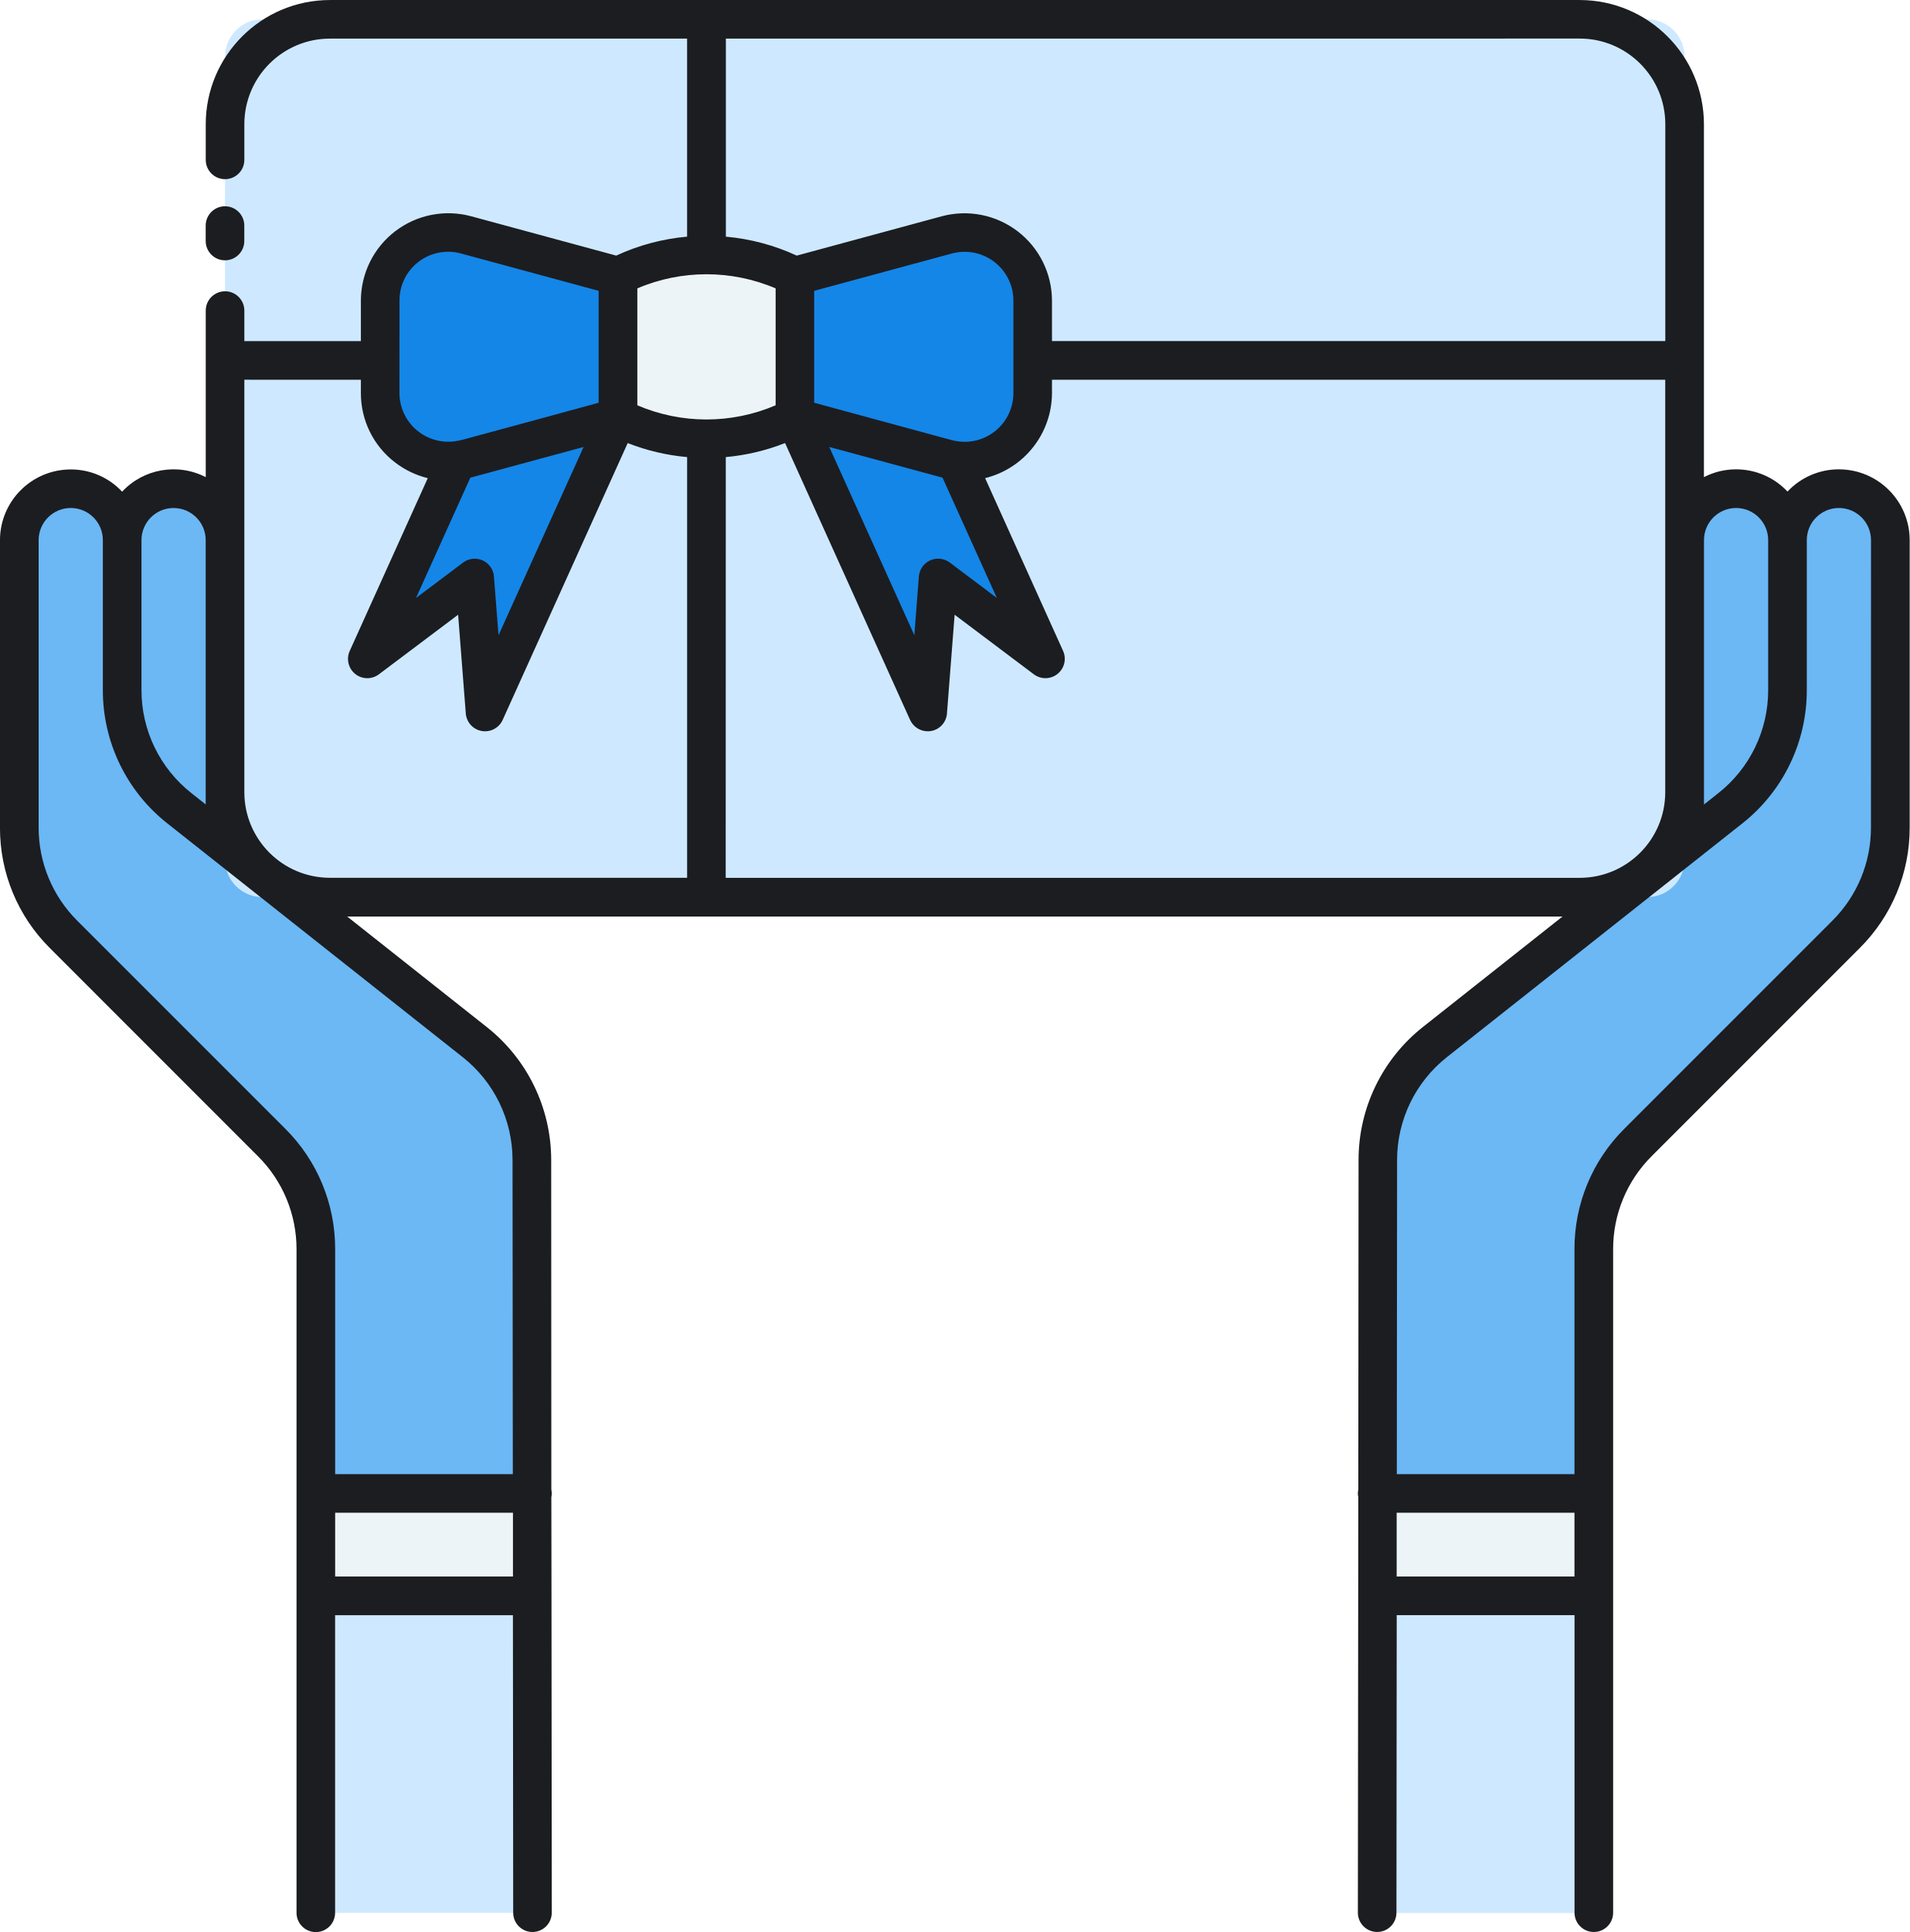
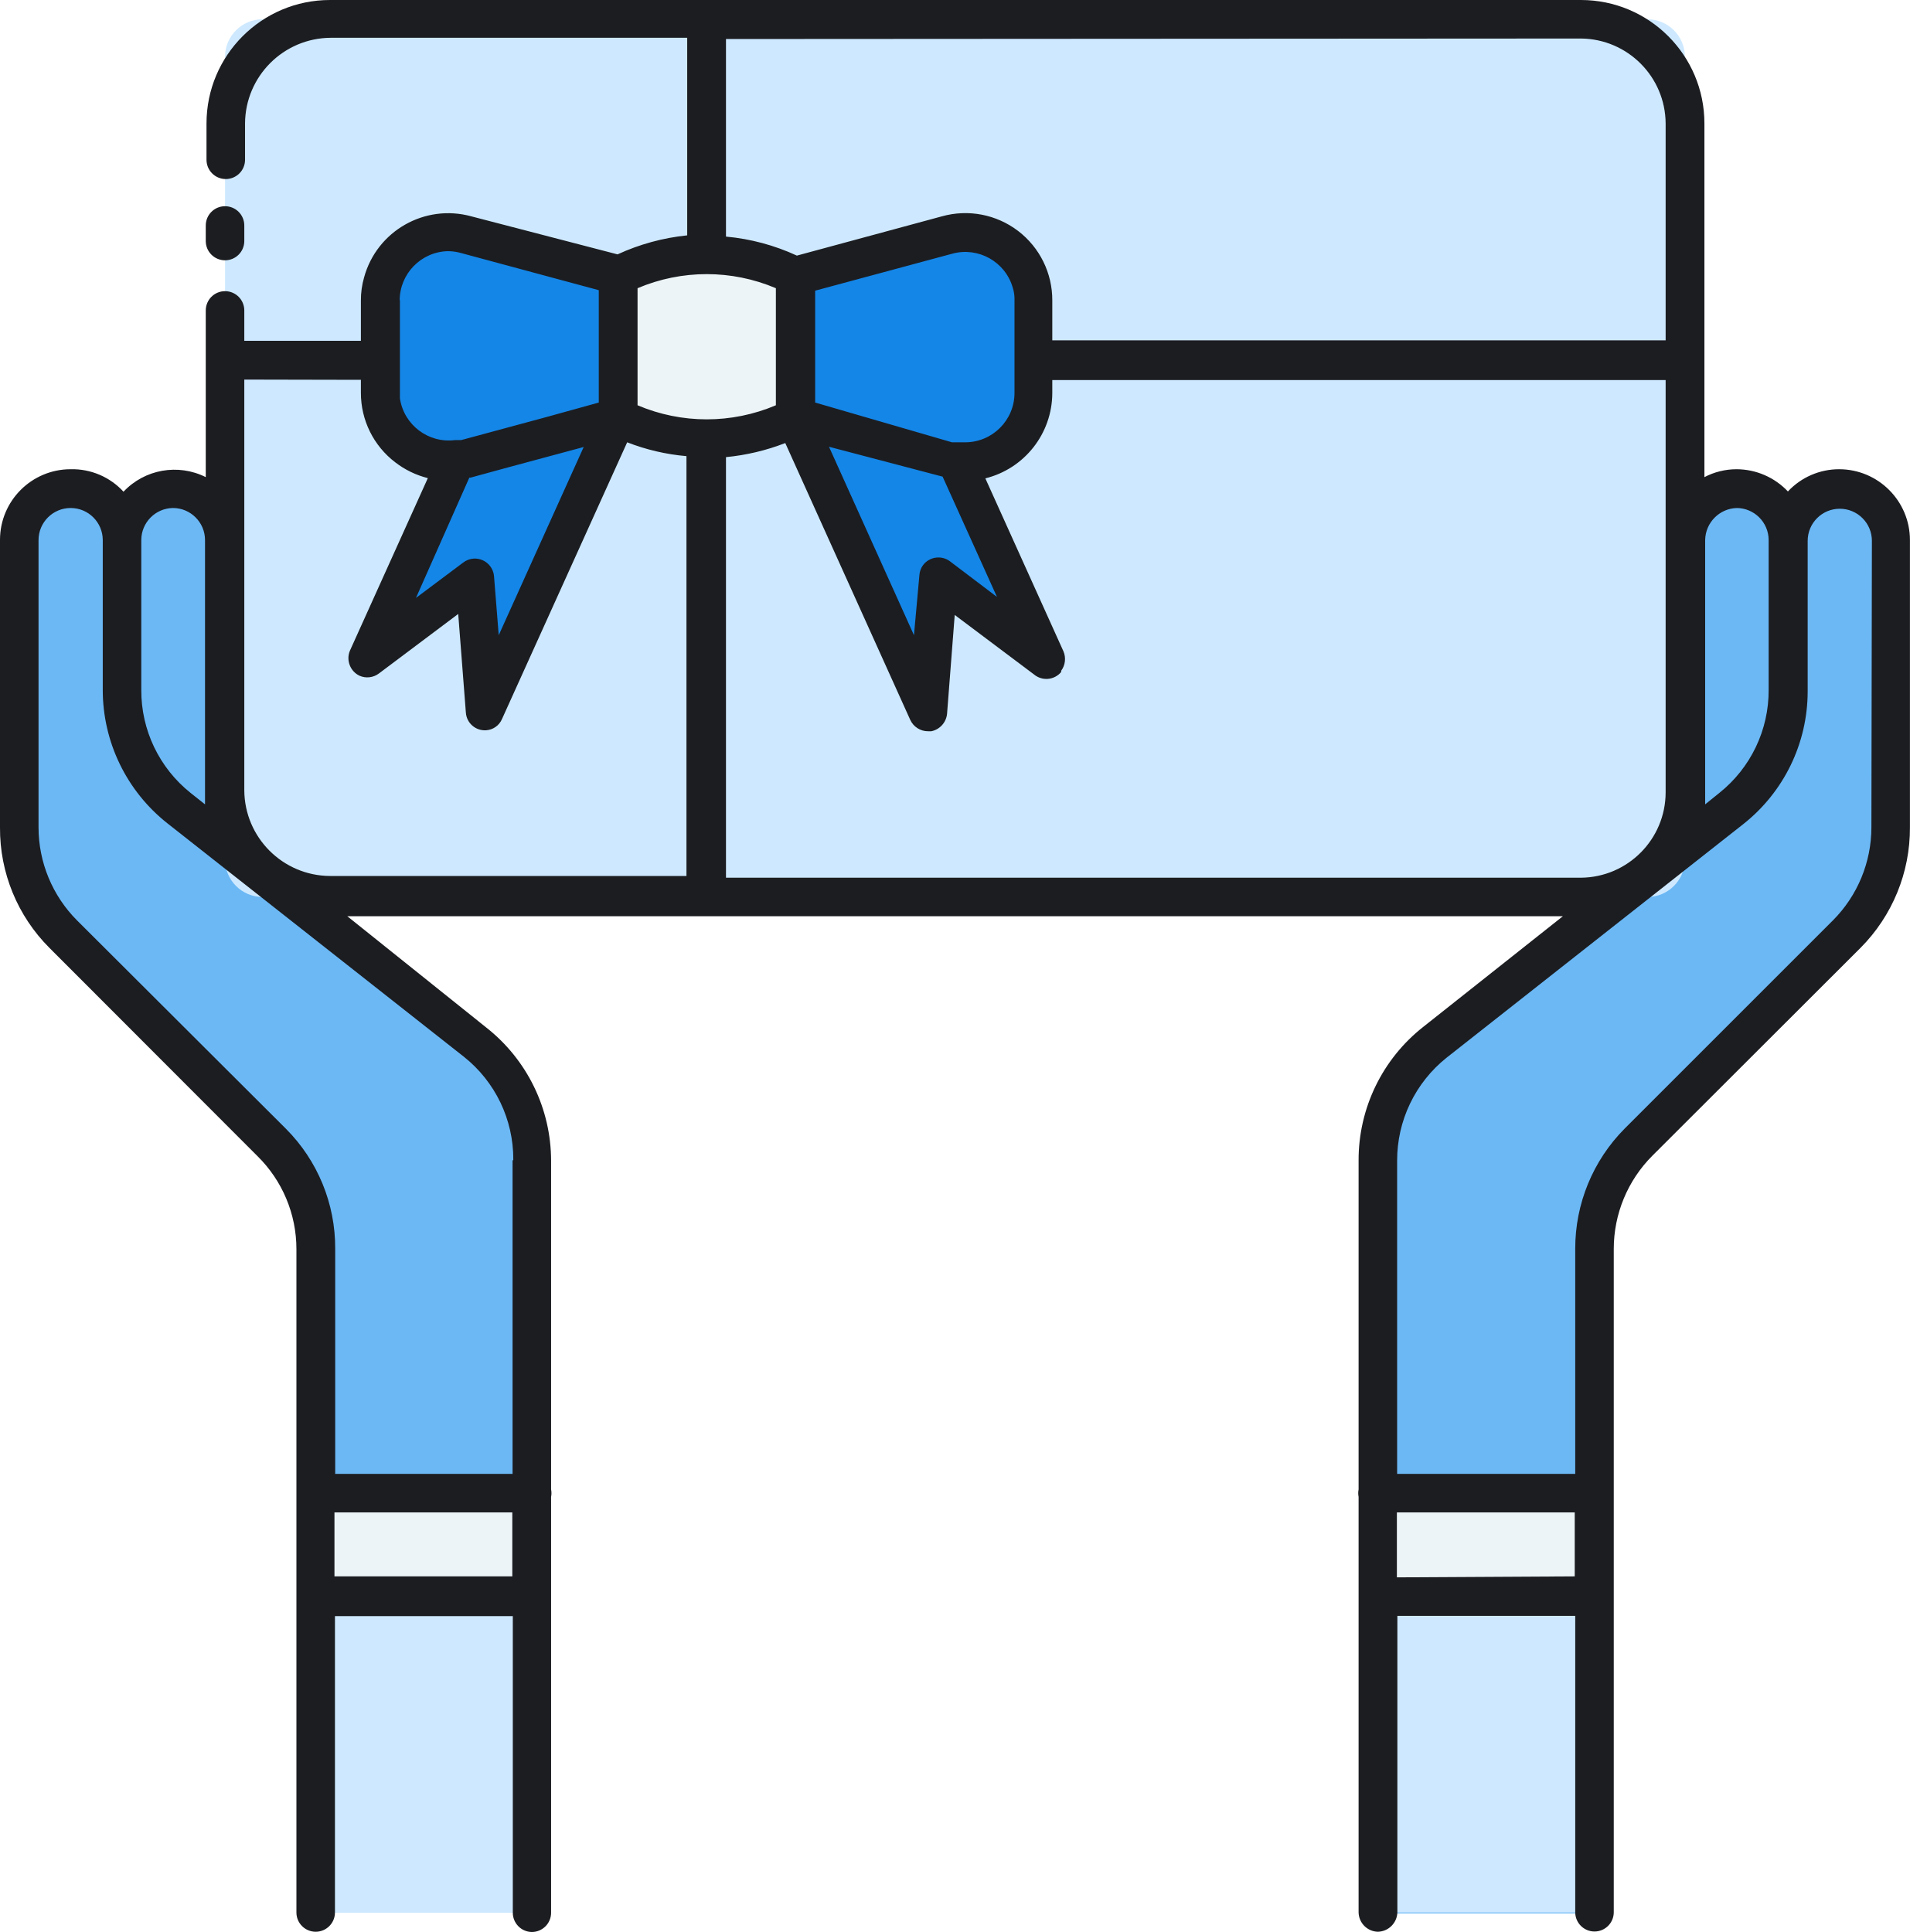
- <svg xmlns="http://www.w3.org/2000/svg" width="77.326" height="78.216" viewBox="0 0 77.326 78.216">
-   <defs>
-     <style>.a{fill:#6bb8f5;}.b{fill:#cee9ff;}.c{fill:#ecf4f7;}.d{fill:#1486e7;}.e{fill:#1c1d21;}</style>
-   </defs>
-   <g transform="translate(-314.271 -577.143)">
-     <path class="a" d="M335.332,641.86l-.025-30.48a6.126,6.126,0,0,0-2.322-4.774l-10.107-8h0V586.291a2.082,2.082,0,1,0-4.164,0,2.082,2.082,0,1,0-4.164,0v11.636a6.113,6.113,0,0,0,1.792,4.324l8.427,8.424A6.122,6.122,0,0,1,326.558,615V641.86Z" transform="translate(0.502 12.718)" />
-     <path class="a" d="M352.881,584.207a2.083,2.083,0,0,0-2.081,2.084,2.082,2.082,0,1,0-4.164,0V598.61l-10.107,8a6.115,6.115,0,0,0-2.319,4.774l-.028,30.48h8.774V615a6.122,6.122,0,0,1,1.789-4.324l8.427-8.424a6.114,6.114,0,0,0,1.792-4.324V586.291A2.083,2.083,0,0,0,352.881,584.207Z" transform="translate(35.85 12.718)" />
-     <g transform="translate(327.061 641.75)">
-       <rect class="b" width="8.769" height="12.828" />
-     </g>
-     <g transform="translate(327.061 637.604)">
-       <rect class="c" width="8.769" height="4.145" />
-     </g>
-     <g transform="translate(370.033 637.604)">
-       <rect class="c" width="8.769" height="4.145" />
-     </g>
-     <g transform="translate(323.383 577.924)">
-       <rect class="b" width="59.101" height="35.538" rx="1.516" />
-     </g>
-     <g transform="translate(370.038 641.75)">
-       <rect class="b" width="8.769" height="12.828" />
-     </g>
-     <g transform="translate(329.665 586.556)">
-       <path class="d" d="M323.255,589.667,329.4,588v-5.727l-6.144-1.669a2.762,2.762,0,0,0-3.487,2.666V587A2.763,2.763,0,0,0,323.255,589.667Z" transform="translate(-319.768 -580.504)" />
-     </g>
-     <g transform="translate(339.296 587.463)">
-       <path class="c" d="M330.368,587.414h0a7.891,7.891,0,0,1-7.161,0h0v-5.727h0a7.891,7.891,0,0,1,7.161,0h0Z" transform="translate(-323.207 -580.828)" />
-     </g>
-     <g transform="translate(329.144 594.049)">
-       <path class="d" d="M323.206,584.925l-3.624,8.02,4.349-3.271.42,5.424,5.382-11.918h0l-6.141,1.669A3.217,3.217,0,0,1,323.206,584.925Z" transform="translate(-319.582 -583.18)" />
-     </g>
-     <g transform="translate(346.456 586.556)">
-       <path class="d" d="M331.908,589.667,325.764,588v-5.727l6.144-1.669a2.763,2.763,0,0,1,3.487,2.666V587A2.764,2.764,0,0,1,331.908,589.667Z" transform="translate(-325.764 -580.504)" />
-     </g>
-     <g transform="translate(346.456 594.049)">
-       <path class="d" d="M332.289,584.925l3.624,8.02-4.346-3.271-.42,5.424-5.382-11.918h0l6.144,1.669A3.067,3.067,0,0,0,332.289,584.925Z" transform="translate(-325.764 -583.18)" />
-     </g>
-     <path class="e" d="M388.732,596.144a2.838,2.838,0,0,0-2.081.9,2.85,2.85,0,0,0-2.084-.9,2.819,2.819,0,0,0-1.3.316V582.173a5.035,5.035,0,0,0-5.03-5.029H327.629a5.032,5.032,0,0,0-5.027,5.029v1.442a.781.781,0,0,0,1.563,0v-1.442a3.469,3.469,0,0,1,3.464-3.467h14.464v8.018a8.626,8.626,0,0,0-2.87.767l-5.867-1.591a3.542,3.542,0,0,0-4.472,3.419v1.633h-4.719v-1.235a.781.781,0,1,0-1.563,0v6.743a2.847,2.847,0,0,0-3.386.588,2.838,2.838,0,0,0-2.081-.9,2.868,2.868,0,0,0-2.865,2.865v11.636a6.848,6.848,0,0,0,2.019,4.875l8.426,8.427a5.3,5.3,0,0,1,1.563,3.769v26.862a.782.782,0,0,0,.781.781h0a.782.782,0,0,0,.781-.781V642.533h7.2l.011,12.045a.782.782,0,0,0,.781.781h0a.782.782,0,0,0,.781-.781l-.011-12.829h0l-.006-3.994a.7.7,0,0,0,0-.305L336.59,624.1a6.862,6.862,0,0,0-2.618-5.385l-5.643-4.467h49.212L371.9,618.71a6.862,6.862,0,0,0-2.618,5.385l-.011,13.355a.7.7,0,0,0,0,.305l-.017,16.822a.782.782,0,0,0,.781.781h0a.782.782,0,0,0,.781-.781l.011-12.045h7.2v12.045a.781.781,0,1,0,1.563,0V627.716a5.3,5.3,0,0,1,1.563-3.769l8.426-8.427a6.848,6.848,0,0,0,2.019-4.875V599.009A2.868,2.868,0,0,0,388.732,596.144Zm-4.164,1.565a1.3,1.3,0,0,1,1.3,1.3v6.066a5.3,5.3,0,0,1-2.022,4.181l-.577.457v-10.7A1.3,1.3,0,0,1,384.567,597.709Zm-46.666-2.47-3.445,7.623-.185-2.378a.782.782,0,0,0-1.249-.566l-1.907,1.434,2.2-4.87.042-.011h0l1.507-.409Zm2.176-6.421a7.135,7.135,0,0,1,5.6,0v4.733a7.112,7.112,0,0,1-5.6,0Zm3.582,6.83a8.666,8.666,0,0,0,2.4-.568l5.063,11.21a.787.787,0,0,0,.714.459.725.725,0,0,0,.134-.011.776.776,0,0,0,.644-.708l.311-4,3.206,2.411a.783.783,0,0,0,1.185-.947L354.16,596.5a3.559,3.559,0,0,0,2.708-3.447v-.535H381.7v16.7a3.468,3.468,0,0,1-3.464,3.464h-34.58Zm3.579-2.2v-4.531l5.567-1.509a1.976,1.976,0,0,1,2.5,1.91v3.733a1.973,1.973,0,0,1-2.24,1.96l-.07-.011a1.4,1.4,0,0,1-.188-.039h0Zm5.158,3.022.039.011,2.2,4.87-1.907-1.434a.784.784,0,0,0-1.252.566l-.182,2.378-3.445-7.623Zm25.842-17.766a3.469,3.469,0,0,1,3.464,3.467v8.779H356.868v-1.633A3.544,3.544,0,0,0,352.4,585.9l-5.867,1.591a8.663,8.663,0,0,0-2.87-.767v-8.018Zm-47.792,10.614a1.97,1.97,0,0,1,2.5-1.91l5.564,1.509v4.531l-2.134.583-3.431.93-.006,0c-.062.014-.12.028-.182.036l-.07.011a1.977,1.977,0,0,1-2.243-1.96Zm-1.563,3.2v.535a3.52,3.52,0,0,0,1.389,2.815,3.573,3.573,0,0,0,1.319.633l-3.159,6.993a.781.781,0,0,0,1.182.947l3.206-2.411.311,4a.783.783,0,0,0,1.493.26l5.063-11.21a8.663,8.663,0,0,0,2.406.568v17.032H327.629a3.468,3.468,0,0,1-3.464-3.464v-16.7Zm-7.584,5.192a1.3,1.3,0,0,1,1.3,1.3v10.7l-.577-.457A5.3,5.3,0,0,1,320,605.075v-6.066A1.3,1.3,0,0,1,321.3,597.709Zm6.542,43.258v-2.582h7.2l0,2.582Zm7.183-16.87.011,12.725h-7.194v-9.107a6.849,6.849,0,0,0-2.019-4.876l-8.427-8.426a5.306,5.306,0,0,1-1.56-3.769V599.009a1.3,1.3,0,0,1,2.6,0v6.066a6.855,6.855,0,0,0,2.618,5.408L333,619.936A5.307,5.307,0,0,1,335.025,624.1Zm35.8,16.87,0-2.582h7.2v2.582Zm19.205-30.323a5.305,5.305,0,0,1-1.56,3.769l-8.426,8.426a6.849,6.849,0,0,0-2.019,4.876v9.107h-7.194l.011-12.722a5.308,5.308,0,0,1,2.022-4.164l11.952-9.454a6.861,6.861,0,0,0,2.616-5.408v-6.066a1.3,1.3,0,0,1,2.6,0ZM322.6,586.9v-.625a.781.781,0,1,1,1.563,0v.625a.781.781,0,0,1-1.563,0Z" transform="translate(0 0)" />
-   </g>
+ <svg xmlns="http://www.w3.org/2000/svg" width="77.32" height="78.23" viewBox="0 0 77.32 78.23">
+   <path d="M21.56,77.43V47a6.13,6.13,0,0,0-2.32-4.77l-10.11-8h0V21.87a2.08,2.08,0,1,0-4.16,0H5a2.11,2.11,0,1,0-4.2-.29,1.41,1.41,0,0,0,0,.29V33.5a6.17,6.17,0,0,0,1.79,4.33L11,46.25a6.1,6.1,0,0,1,1.79,4.32V77.43Z" transform="translate(0)" fill="#6bb8f5" />
+   <path d="M74.46,19.78a2.09,2.09,0,0,0-2.08,2.09,2.08,2.08,0,0,0-4.16,0h0V34.18l-10.11,8A6.15,6.15,0,0,0,55.79,47V77.48h8.77V50.57a6.19,6.19,0,0,1,1.79-4.32l8.43-8.42a6.12,6.12,0,0,0,1.79-4.33V21.87a2.09,2.09,0,0,0-2.08-2.09Z" transform="translate(0)" fill="#6bb8f5" />
+   <rect x="12.79" y="64.61" width="8.77" height="12.83" fill="#cee9ff" />
+   <rect x="12.79" y="60.46" width="8.77" height="4.14" fill="#ecf4f7" />
+   <rect x="55.76" y="60.46" width="8.77" height="4.14" fill="#ecf4f7" />
+   <rect x="9.11" y="0.78" width="59.1" height="35.54" rx="1.52" fill="#cee9ff" />
+   <rect x="55.77" y="64.61" width="8.77" height="12.83" fill="#cee9ff" />
+   <path d="M18.88,18.58,25,16.91V11.18L18.88,9.51a2.76,2.76,0,0,0-3.39,1.94h0a3,3,0,0,0-.1.73v3.73a2.77,2.77,0,0,0,2.77,2.76A3,3,0,0,0,18.88,18.58Z" transform="translate(0)" fill="#1486e7" />
+   <path d="M32.19,16.91h0a7.94,7.94,0,0,1-7.17,0h0V11.18h0a7.88,7.88,0,0,1,7.17,0h0Z" transform="translate(0)" fill="#ecf4f7" />
+   <path d="M18.5,18.65l-3.63,8,4.35-3.27.42,5.42L25,16.91h0l-6.14,1.67Z" transform="translate(0)" fill="#1486e7" />
+   <path d="M38.33,18.58l-6.15-1.67V11.18l6.15-1.67a2.76,2.76,0,0,1,3.37,2v0h0a2.91,2.91,0,0,1,.1.72V16a2.78,2.78,0,0,1-2.76,2.76h0A2.92,2.92,0,0,1,38.33,18.58Z" transform="translate(0)" fill="#1486e7" />
+   <path d="M38.71,18.65l3.62,8L38,23.4l-.42,5.42L32.19,16.91h0l6.14,1.67Z" transform="translate(0)" fill="#1486e7" />
+   <path d="M74.46,19a2.83,2.83,0,0,0-2.08.9A2.87,2.87,0,0,0,70.3,19a2.81,2.81,0,0,0-1.3.32V5a5,5,0,0,0-5-5H13.36a5,5,0,0,0-5,5V6.47a.78.78,0,0,0,1.56,0V5a3.49,3.49,0,0,1,3.47-3.47H27.82v8A8.89,8.89,0,0,0,25,10.3L19.08,8.76a3.53,3.53,0,0,0-4.34,2.47h0a3.33,3.33,0,0,0-.13.94V13.8H9.89V12.57a.78.78,0,1,0-1.56,0v6.75A2.83,2.83,0,0,0,5,19.91,2.81,2.81,0,0,0,2.86,19,2.86,2.86,0,0,0,0,21.86H0V33.51a6.83,6.83,0,0,0,2,4.87l8.42,8.43A5.28,5.28,0,0,1,12,50.58V77.44a.78.78,0,0,0,.78.78h0a.78.78,0,0,0,.78-.78v-12h7.2v12a.78.78,0,0,0,.77.79h0a.78.78,0,0,0,.78-.78h0V64.61h0v-4a.76.76,0,0,0,0-.3V47a6.87,6.87,0,0,0-2.62-5.39L14.06,37.1H63.27l-5.64,4.47A6.86,6.86,0,0,0,55,47V60.31a.76.76,0,0,0,0,.3V77.43a.8.8,0,0,0,.78.79h0a.81.81,0,0,0,.79-.79v-12h7.2v12a.78.78,0,1,0,1.56,0V50.57a5.34,5.34,0,0,1,1.56-3.77l8.43-8.42a6.87,6.87,0,0,0,2-4.88V21.87A2.87,2.87,0,0,0,74.46,19ZM70.3,20.57a1.3,1.3,0,0,1,1.3,1.3h0v6.06a5.3,5.3,0,0,1-2,4.18l-.57.46V21.87a1.32,1.32,0,0,1,1.29-1.3ZM23.63,18.1l-3.44,7.62L20,23.34a.78.78,0,0,0-.84-.72h0a.77.77,0,0,0-.41.16l-1.91,1.43L19,19.34h.05l1.5-.41Zm2.18-6.43a7.16,7.16,0,0,1,5.6,0v4.74a7.16,7.16,0,0,1-5.6,0Zm3.58,6.84a9,9,0,0,0,2.4-.57l5.06,11.21a.79.79,0,0,0,.72.46h.13a.8.8,0,0,0,.64-.71l.31-4,3.21,2.41a.78.78,0,0,0,1.1-.1l0-.05h0a.8.8,0,0,0,.09-.79l-3.16-7a3.57,3.57,0,0,0,2.71-3.45v-.53H67.43v16.7A3.46,3.46,0,0,1,64,35.54H29.39ZM33,16.3V11.77l5.56-1.5A2,2,0,0,1,41,11.65a1.52,1.52,0,0,1,.07.52v3.74a2,2,0,0,1-2,2h-.53Zm5.16,3h0l2.2,4.87-1.9-1.44a.78.78,0,0,0-1.09.15h0a.76.76,0,0,0-.15.41L37,25.72l-3.44-7.63ZM64,1.56A3.46,3.46,0,0,1,67.43,5v8.78H42.6V12.17a3.52,3.52,0,0,0-4.47-3.41l-5.87,1.59a8.73,8.73,0,0,0-2.87-.77v-8ZM16.18,12.17a2,2,0,0,1,1.95-2,2,2,0,0,1,.55.08l5.56,1.5V16.3l-2.13.59-3.44.93h-.25a2,2,0,0,1-2.23-1.69v-4Zm-1.57,3.21v.53A3.53,3.53,0,0,0,16,18.72a3.6,3.6,0,0,0,1.32.64l-3.16,7a.79.79,0,0,0,.39,1,.78.78,0,0,0,.79-.09l3.21-2.41.31,4a.77.77,0,0,0,.82.71h0a.75.75,0,0,0,.64-.45l5.07-11.21a8.65,8.65,0,0,0,2.4.56v17H13.36A3.49,3.49,0,0,1,9.89,32V15.37ZM7,20.57a1.3,1.3,0,0,1,1.3,1.3v10.7l-.58-.46a5.3,5.3,0,0,1-2-4.18V21.87A1.3,1.3,0,0,1,7,20.57Zm6.54,43.26V61.24h7.2v2.59ZM20.75,47V59.68H13.57V50.57a6.83,6.83,0,0,0-2-4.87L3.12,37.27A5.34,5.34,0,0,1,1.56,33.5V21.87a1.3,1.3,0,1,1,2.6,0h0v6.06a6.88,6.88,0,0,0,2.62,5.41l12,9.45a5.29,5.29,0,0,1,2,4.17Zm35.8,16.87V61.24h7.2v2.59ZM75.76,33.5a5.34,5.34,0,0,1-1.56,3.77L65.77,45.7a6.89,6.89,0,0,0-2,4.87v9.11H56.56V47a5.32,5.32,0,0,1,2-4.17l12-9.45A6.85,6.85,0,0,0,73.18,28V21.9a1.3,1.3,0,1,1,2.6,0h0ZM8.33,9.76V9.13a.78.78,0,0,1,1.56,0v.63a.78.78,0,0,1-1.56,0Z" transform="translate(0)" fill="#1c1d21" />
</svg>
